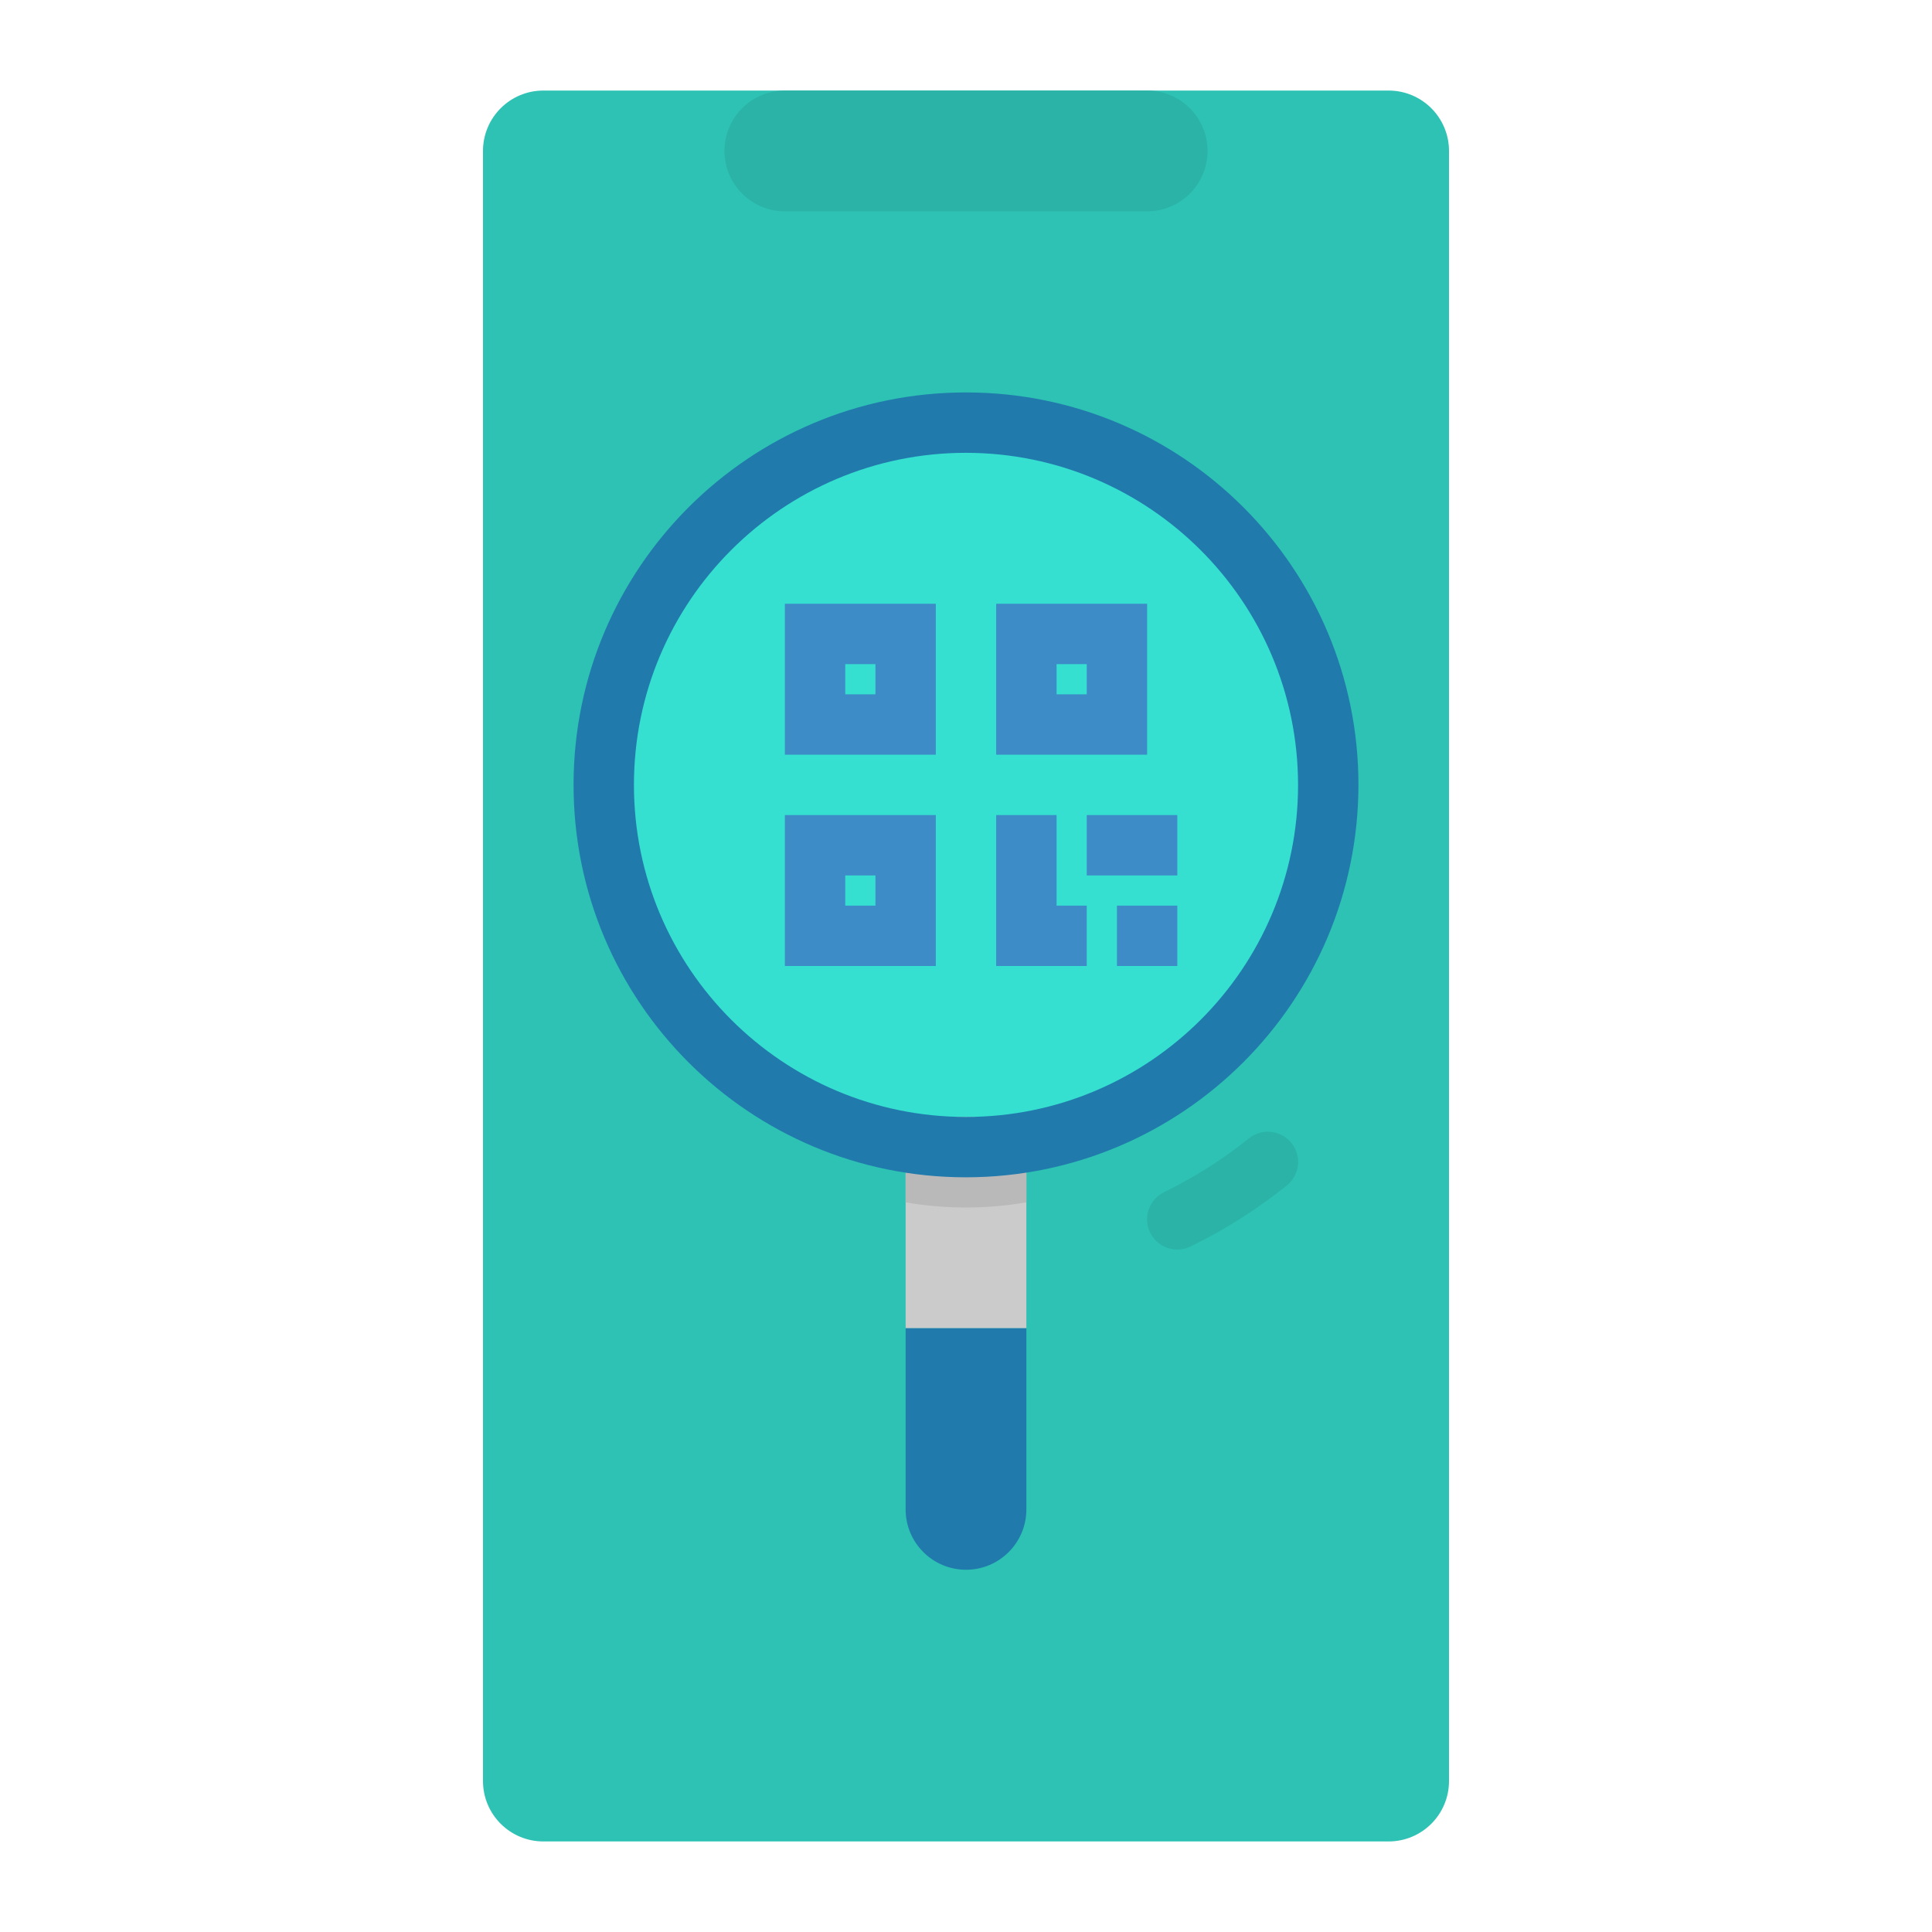
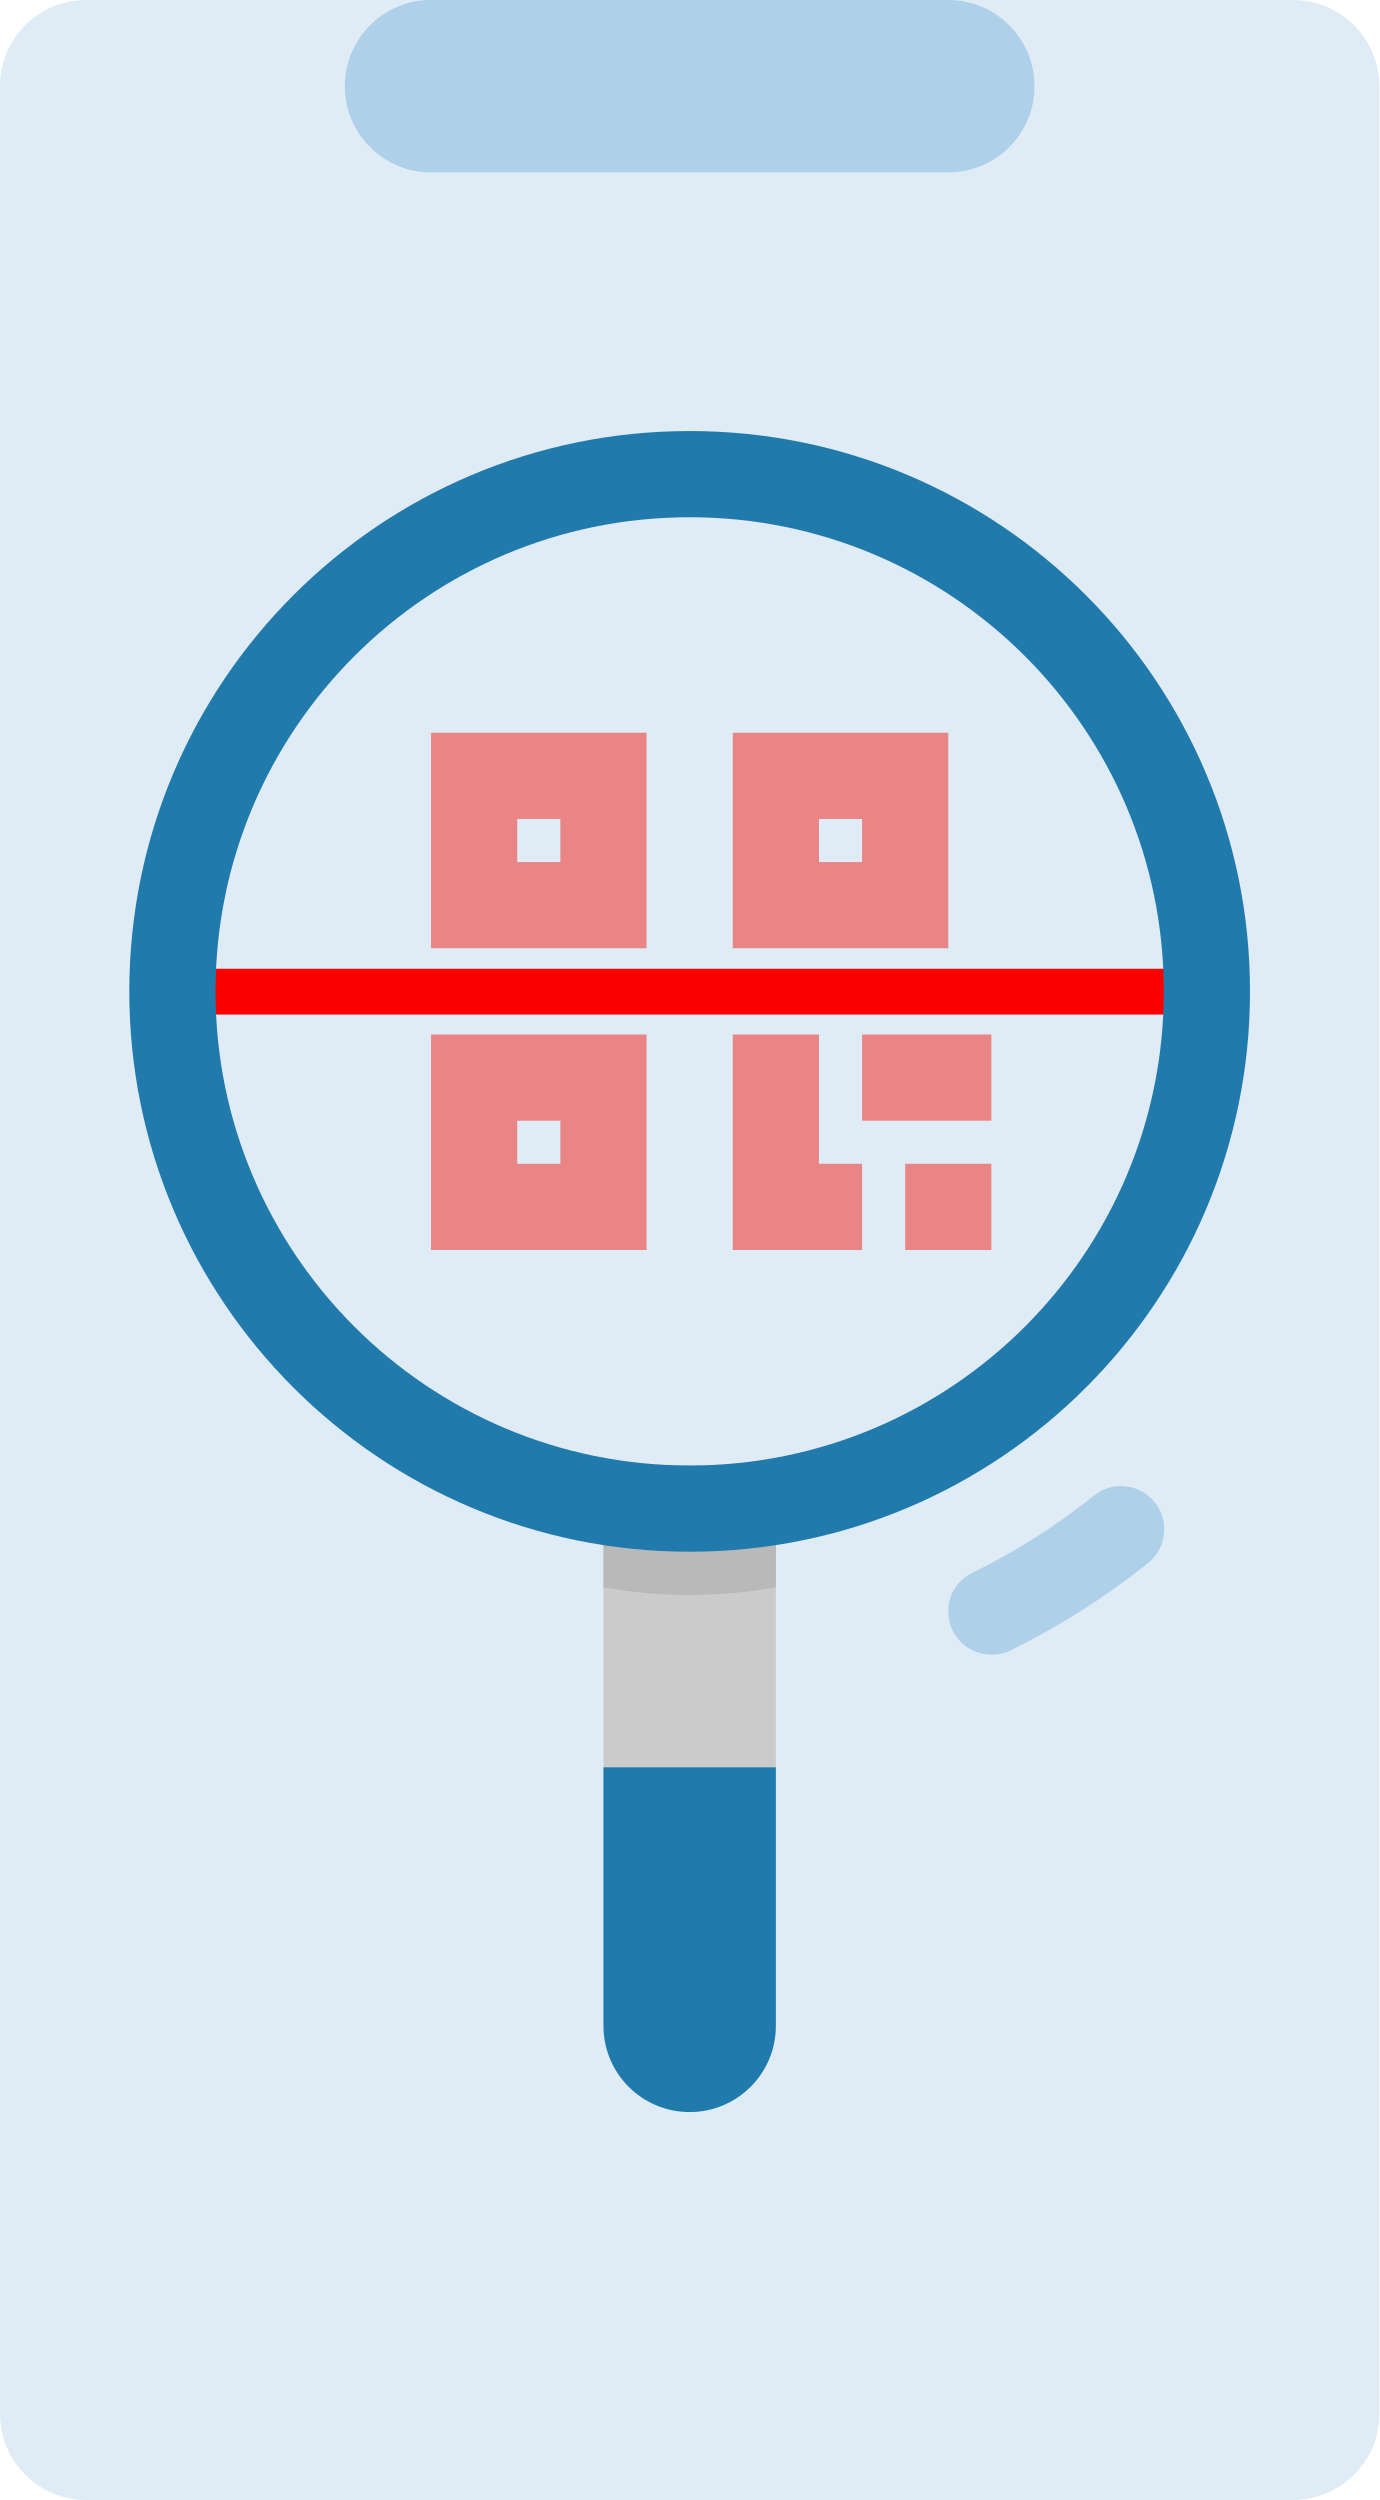
- <svg xmlns="http://www.w3.org/2000/svg" height="512" viewBox="0 0 512 512" width="512">
-   <rect fill="#2dc2b4" height="464" rx="16" width="256" x="128" y="24" />
-   <circle cx="256" cy="208" fill="#35e0d1" r="96" />
-   <rect fill="#2ab3a6" height="32" rx="16" width="128" x="192" y="24" />
-   <path d="m240 296h32v56h-32z" fill="#cbcbcb" />
-   <path d="m272 318.638v-16.167a84.479 84.479 0 0 1 -32 0v16.167a94.66 94.66 0 0 0 32 0z" fill="#b9b9b9" />
-   <path d="m256 312a104 104 0 1 1 104-104 104.12 104.12 0 0 1 -104 104zm0-192a88 88 0 1 0 88 88 88.1 88.1 0 0 0 -88-88z" fill="#217aac" />
-   <path d="m312.008 331.133a8 8 0 0 1 -3.508-15.195 119.782 119.782 0 0 0 22.492-14.258 8 8 0 1 1 10.016 12.484 136.356 136.356 0 0 1 -25.508 16.164 7.975 7.975 0 0 1 -3.492.805z" fill="#2ab3a6" />
-   <g fill="#3e8cc7">
-     <path d="m248 200h-40v-40h40zm-24-16h8v-8h-8z" />
-     <path d="m304 200h-40v-40h40zm-24-16h8v-8h-8z" />
-     <path d="m248 256h-40v-40h40zm-24-16h8v-8h-8z" />
-     <path d="m288 216h24v16h-24z" />
-     <path d="m296 240h16v16h-16z" />
-     <path d="m280 240v-8-16h-16v16 8 8 8h24v-16z" />
-   </g>
-   <path d="m256 416a16 16 0 0 1 -16-16v-48h32v48a16 16 0 0 1 -16 16z" fill="#217aac" />
+ <svg xmlns="http://www.w3.org/2000/svg" id="Laag_1" data-name="Laag 1" width="256" height="464" viewBox="0 0 256 464">
+   <path d="M16,0H240a16,16,0,0,1,16,16V448a16,16,0,0,1-16,16H16A16,16,0,0,1,0,448V16A16,16,0,0,1,16,0Z" style="fill:#dfecf6" />
+   <circle cx="128" cy="184" r="96" style="fill:#dfecf6" />
+   <path d="M80,0h96a16,16,0,0,1,16,16h0a16,16,0,0,1-16,16H80A16,16,0,0,1,64,16h0A16,16,0,0,1,80,0Z" style="fill:#afd0e9" />
+   <path d="M112,272h32v56H112Z" style="fill:#cbcbcb" />
+   <path d="M144,294.6V278.4a86.08,86.08,0,0,1-32,0v16.2A90.54,90.54,0,0,0,144,294.6Z" style="fill:#b9b9b9" />
+   <path d="M184,307.1a8,8,0,0,1-8-8,7.84,7.84,0,0,1,4.5-7.2A120.56,120.56,0,0,0,203,277.6a8,8,0,0,1,10.1,12.5,141.07,141.07,0,0,1-25.5,16.2A7.84,7.84,0,0,1,184,307.1Z" style="fill:#afd0e9" />
+   <path d="M120,176H80V136h40ZM96,160h8v-8H96Z" style="fill:#ea8585" />
+   <path d="M176,176H136V136h40Zm-24-16h8v-8h-8Z" style="fill:#ea8585" />
+   <path d="M120,232H80V192h40ZM96,216h8v-8H96Z" style="fill:#ea8585" />
+   <path d="M160,192h24v16H160Z" style="fill:#ea8585" />
+   <path d="M168,216h16v16H168Z" style="fill:#ea8585" />
+   <path d="M152,216V192H136v40h24V216Z" style="fill:#ea8585" />
+   <path d="M128,392a16,16,0,0,1-16-16V328h32v48A16,16,0,0,1,128,392Z" style="fill:#217aac" />
+   <rect id="red-bar" x="32.8" y="179.8" width="188.3" height="8.5" style="fill:#fc0000" />
+   <path d="M128,288A104,104,0,1,1,232,184,104,104,0,0,1,128,288Zm0-192a88,88,0,1,0,88,88A88,88,0,0,0,128,96Z" style="fill:#217aac" />
</svg>
